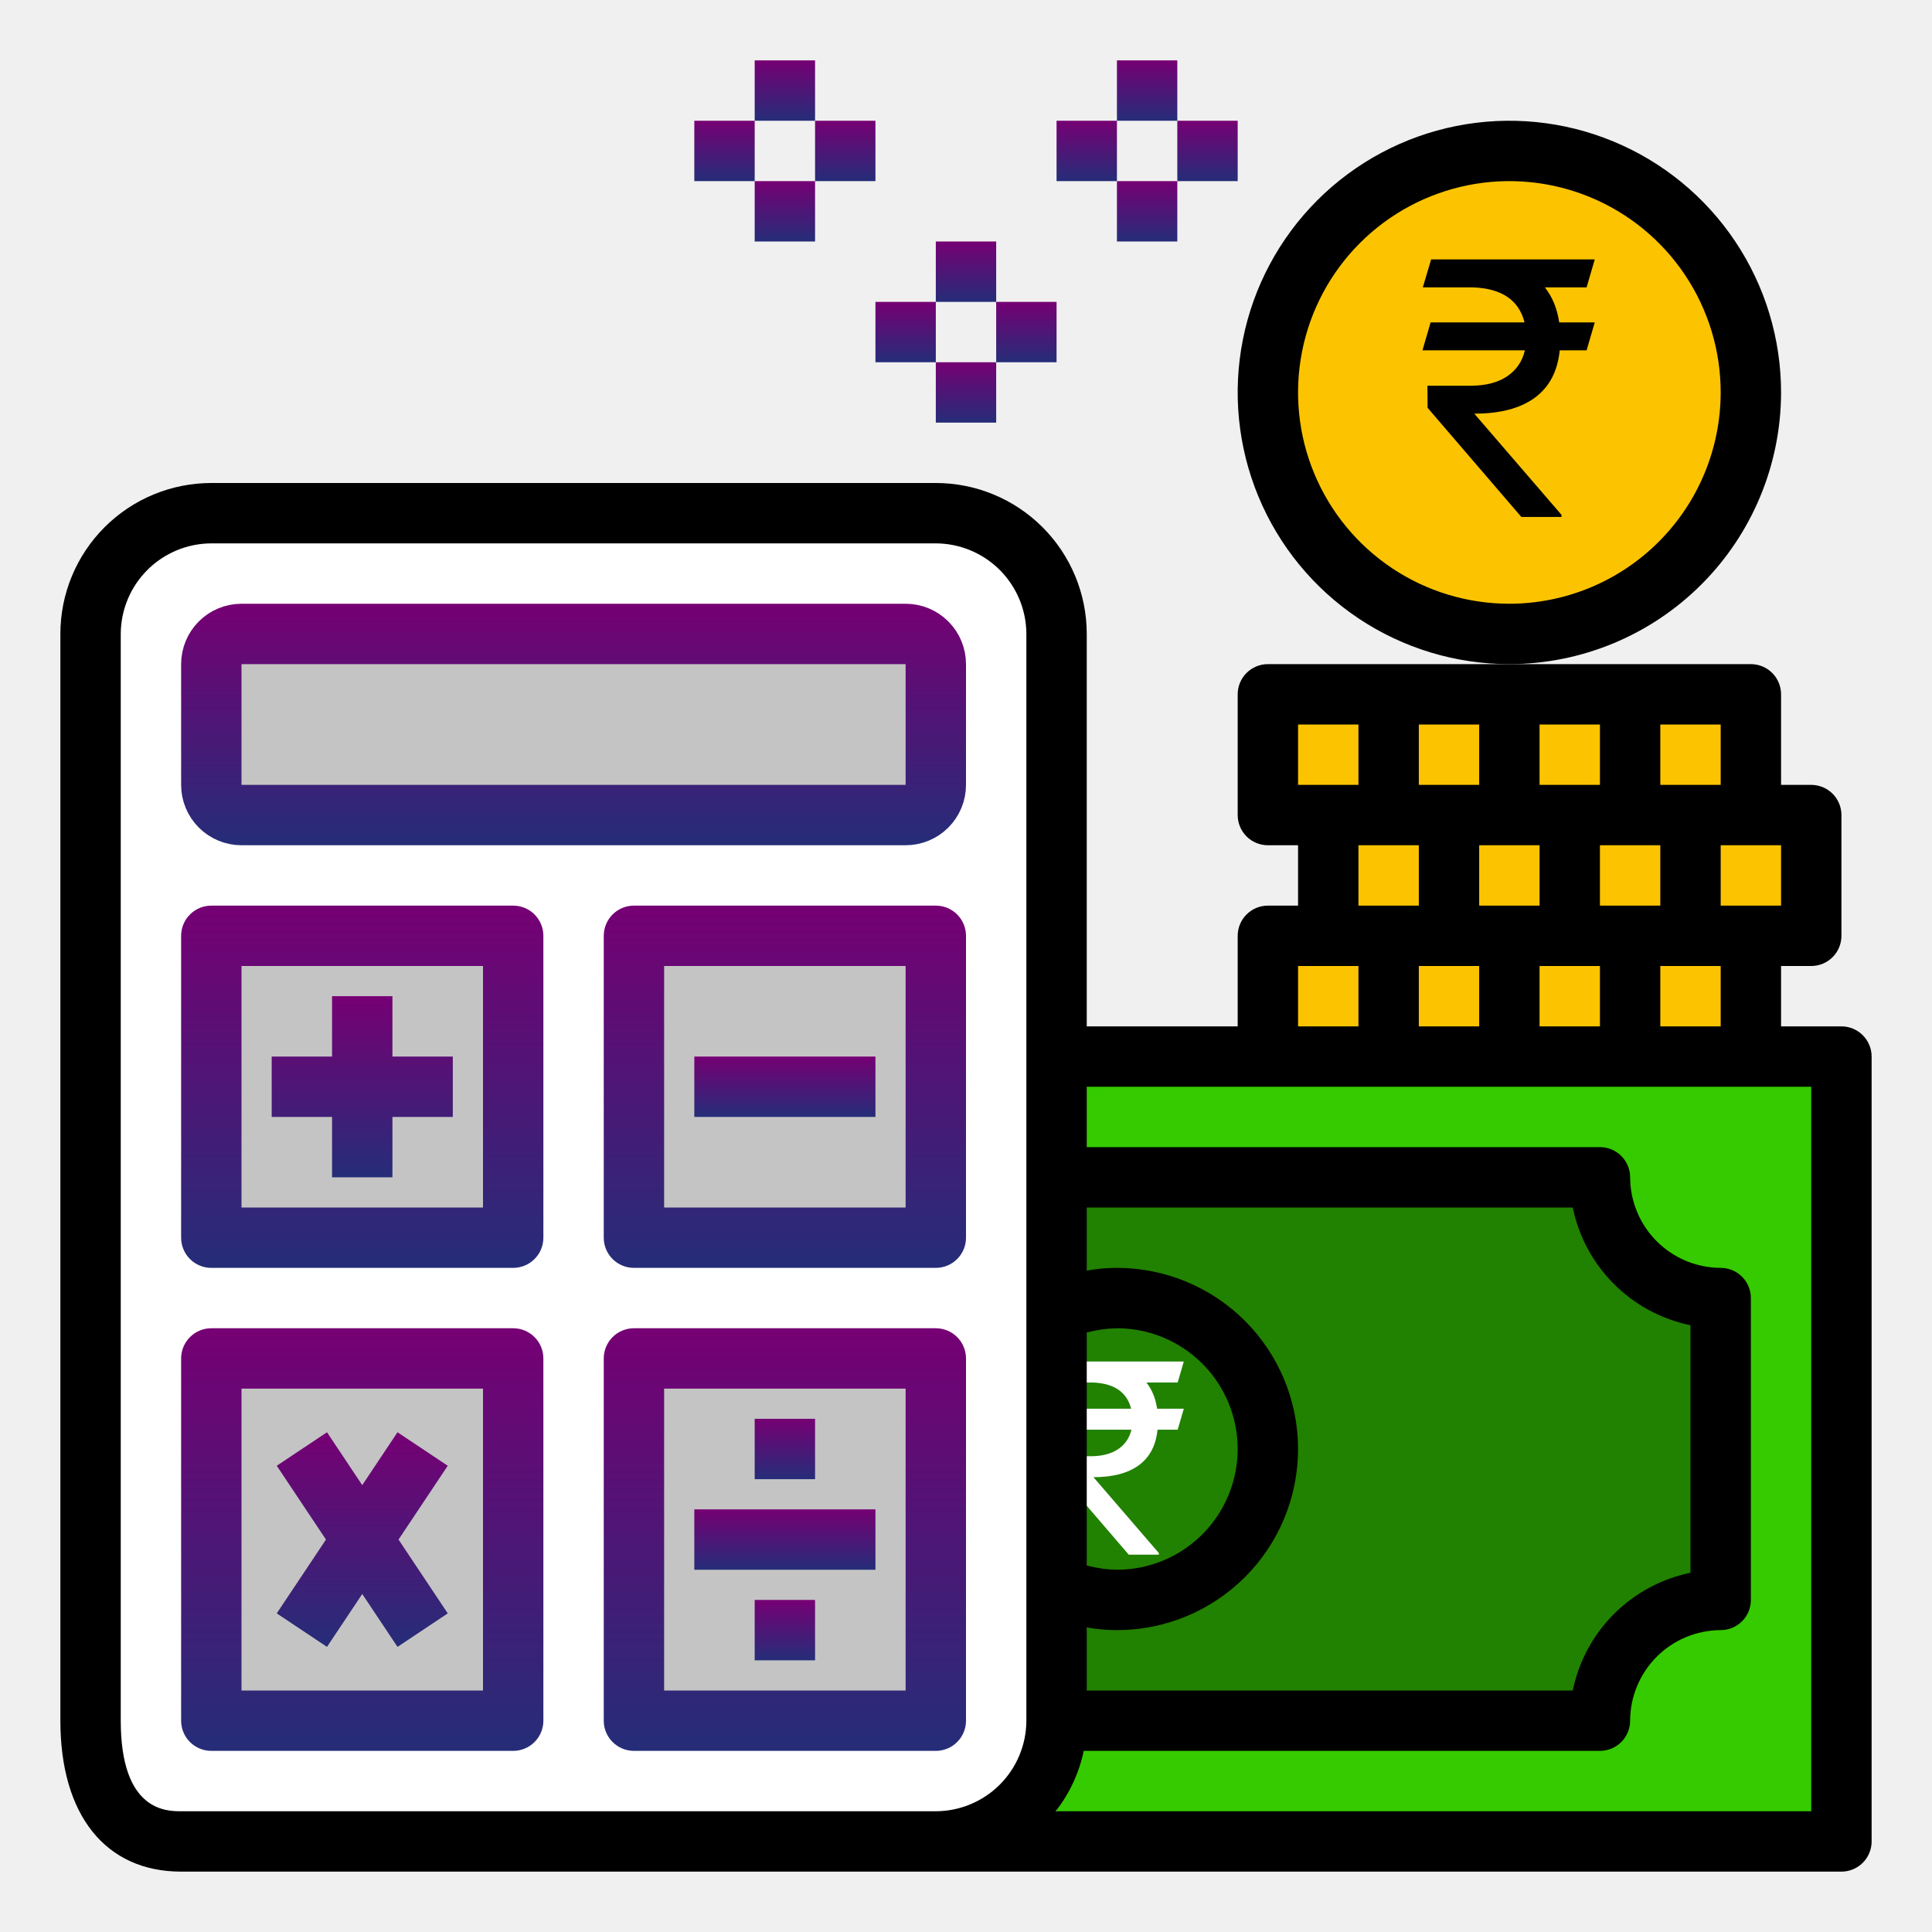
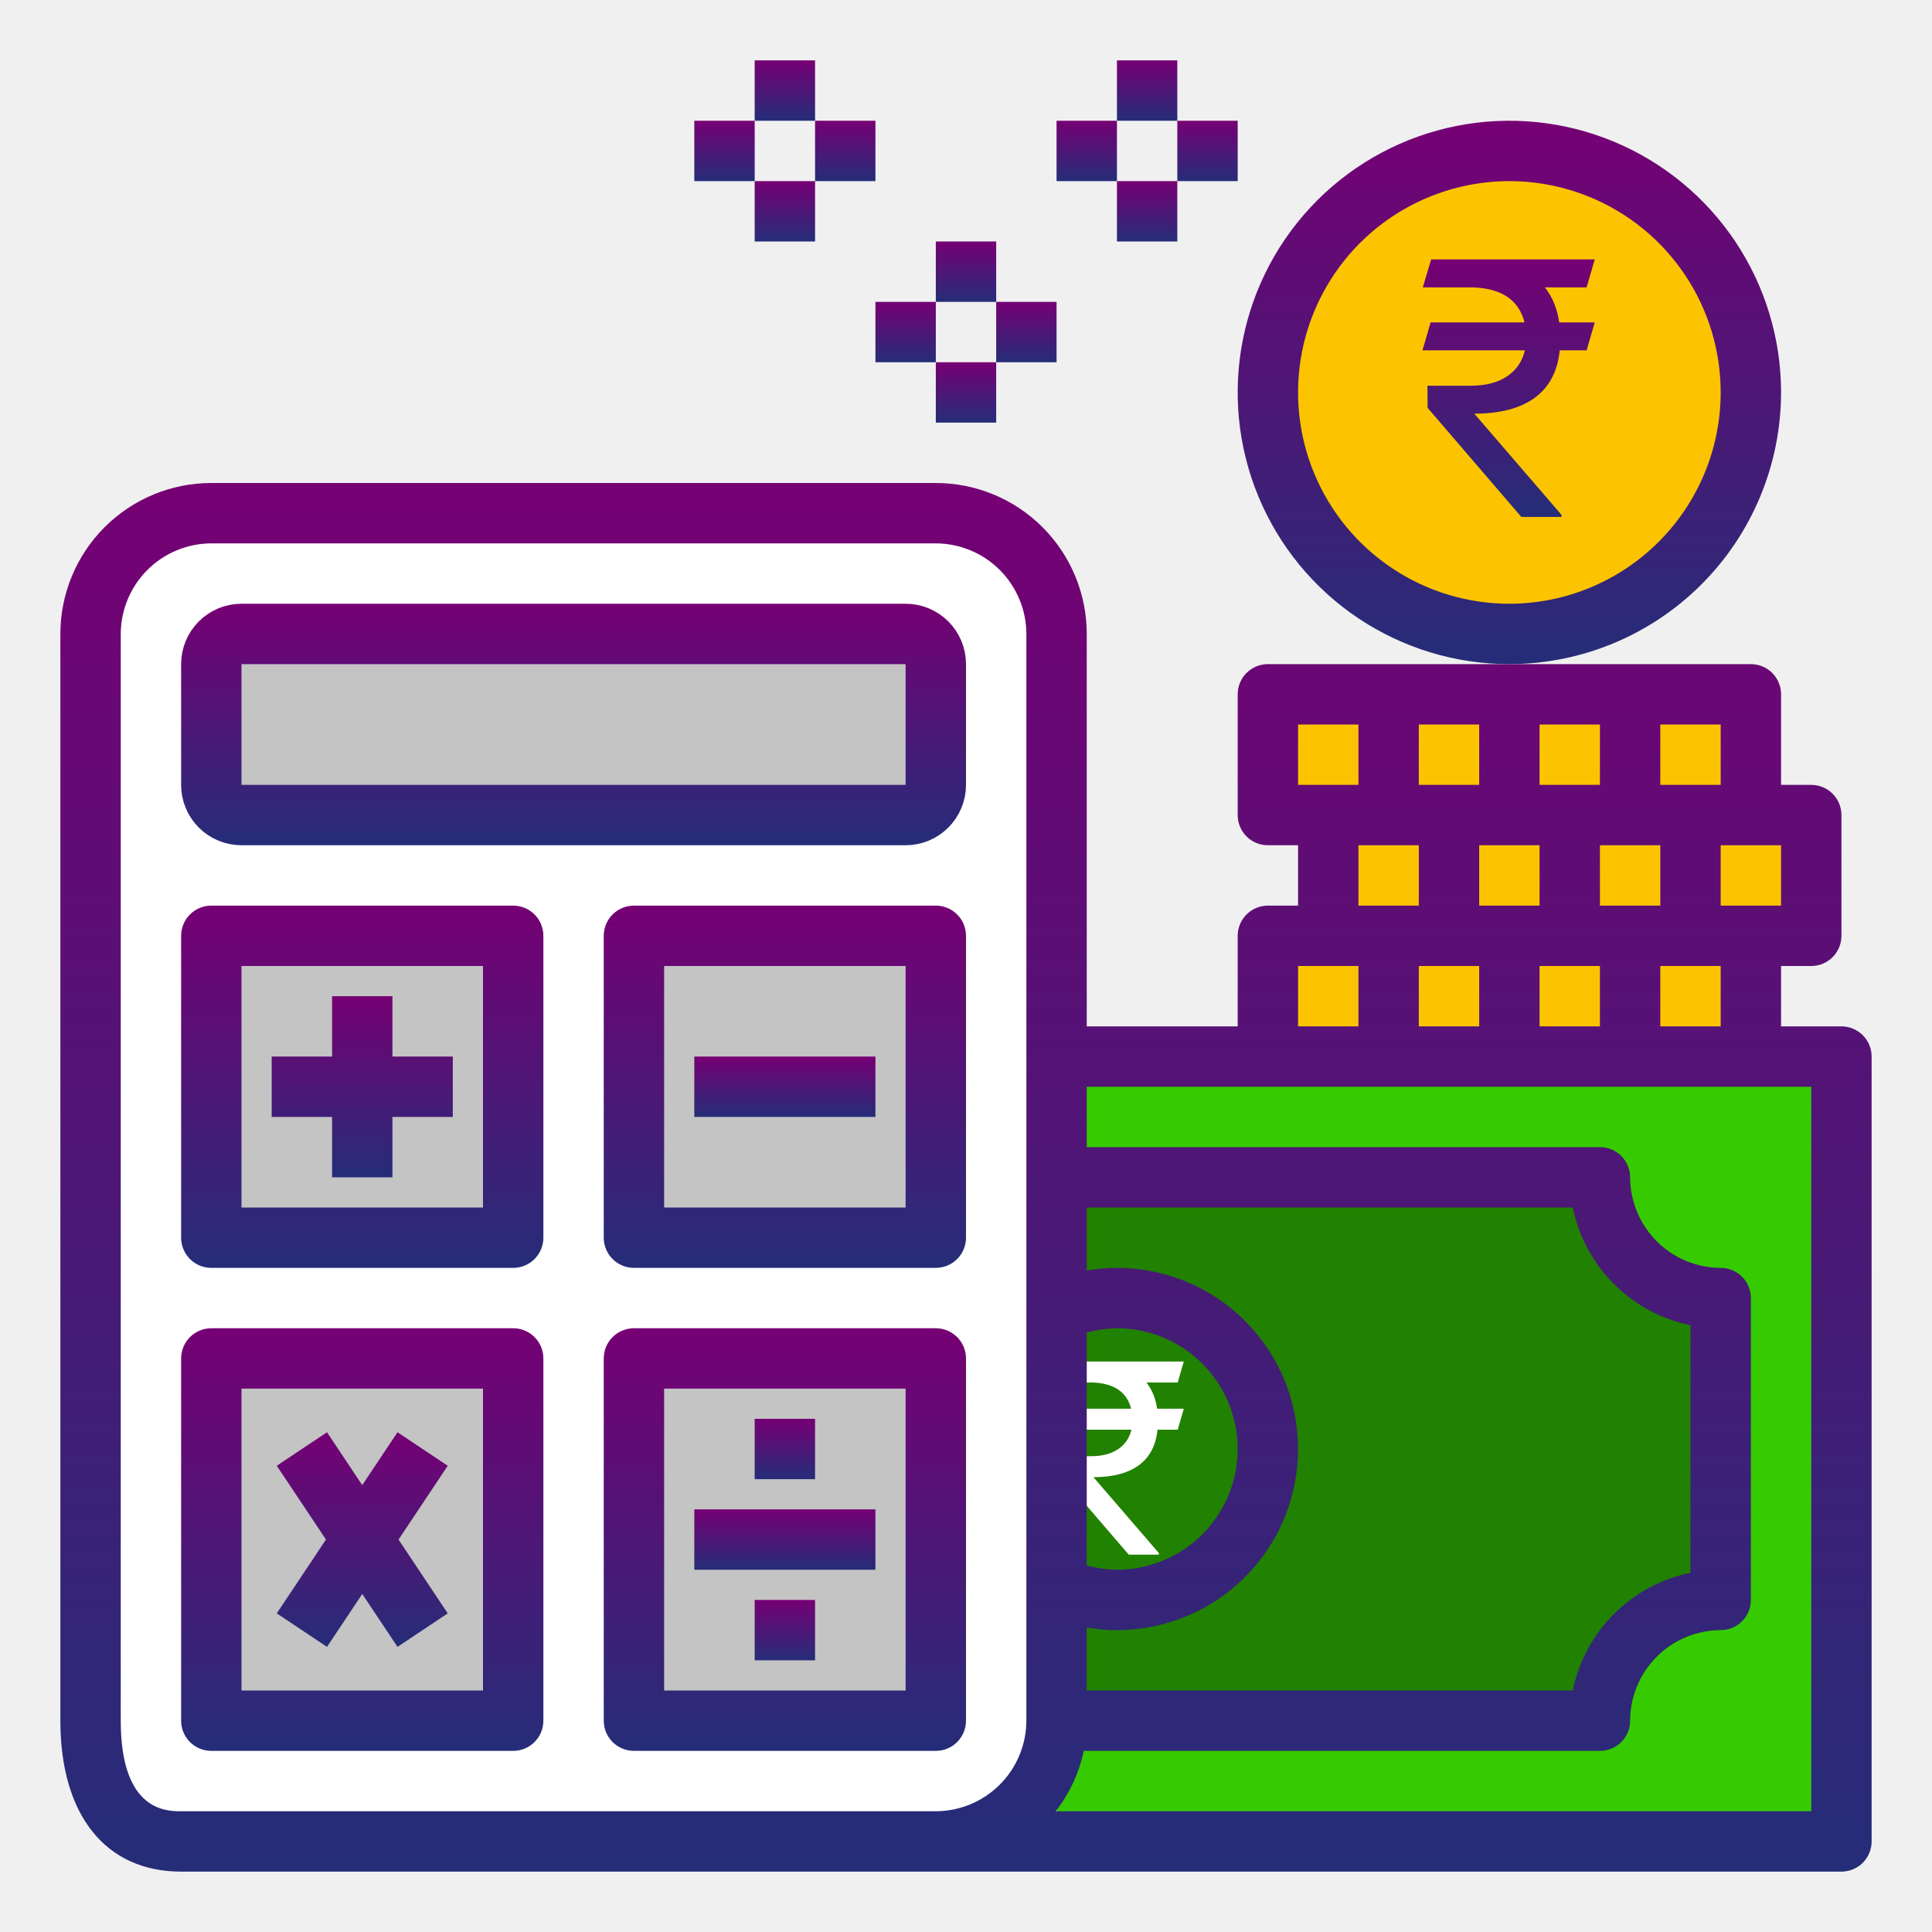
<svg xmlns="http://www.w3.org/2000/svg" width="512" height="512" viewBox="0 0 512 512" fill="none">
-   <g id="calculator_2 1">
-     <g id="Calculator">
-       <rect id="Rectangle 4" x="24.5" y="137.5" width="255" height="352" rx="38.5" fill="white" stroke="url(#paint0_linear)" />
-       <rect id="Rectangle 5" x="57.5" y="166.5" width="190" height="51" fill="#C4C4C4" stroke="url(#paint1_linear)" />
-       <rect id="Rectangle 9" x="57" y="365" width="78" height="85" fill="#C4C4C4" />
-       <rect id="Rectangle 8" x="170" y="365" width="78" height="85" fill="#C4C4C4" />
-       <rect id="Rectangle 7" x="170" y="255" width="78" height="67" fill="#C4C4C4" />
-       <rect id="Rectangle 6" x="56" y="256" width="78" height="67" fill="#C4C4C4" />
-       <rect id="Rectangle 10" x="280" y="284" width="206" height="201" fill="#35CB00" />
-       <rect id="Rectangle 11" x="284" y="311" width="143" height="144" fill="#218100" />
-       <rect id="Rectangle 12" x="411" y="333" width="45" height="102" rx="22.5" fill="#218100" />
-       <path id="â¹" d="M312.102 366.367H303.805C305.305 368.266 306.254 370.586 306.652 373.328H313.719L312.102 378.883H306.758C306.336 383.055 304.684 386.195 301.801 388.305C298.918 390.414 294.91 391.469 289.777 391.469L307.109 411.578V412H299.129L280.496 390.309L280.461 385.914H289.215C292.145 385.891 294.523 385.258 296.352 384.016C298.18 382.75 299.34 381.039 299.832 378.883H279.477L281.094 373.328H299.762C298.637 368.875 295.191 366.555 289.426 366.367H279.547L281.199 360.812H313.719L312.102 366.367Z" fill="white" />
-       <path id="Vector" d="M60 208V212H64H240H244V208V176V172H240H64H60V176V208ZM64 164H240C243.183 164 246.235 165.264 248.485 167.515C250.736 169.765 252 172.817 252 176V208C252 211.183 250.736 214.235 248.485 216.485C246.235 218.736 243.183 220 240 220H64C60.817 220 57.765 218.736 55.515 216.485C53.264 214.235 52 211.183 52 208V176C52 172.817 53.264 169.765 55.515 167.515C57.765 165.264 60.817 164 64 164Z" fill="url(#paint2_linear)" stroke="url(#paint3_linear)" stroke-width="8" />
-       <path id="Vector_2" d="M104 292H100V296V308H92V296V292H88H76V284H88H92V280V268H100V280V284H104H116V292H104Z" fill="url(#paint4_linear)" stroke="url(#paint5_linear)" stroke-width="8" />
-       <path id="Vector_3" d="M188 284H228V292H188V284Z" fill="url(#paint6_linear)" stroke="url(#paint7_linear)" stroke-width="8" />
-       <path id="Vector_4" d="M85.547 385.108L92.672 395.795L96 400.787L99.328 395.795L106.453 385.108L113.11 389.548L102.288 405.781L100.809 408L102.288 410.219L113.11 426.452L106.453 430.892L99.328 420.205L96 415.213L92.672 420.205L85.547 430.892L78.89 426.452L89.712 410.219L91.191 408L89.712 405.781L78.89 389.548L85.547 385.108Z" fill="url(#paint8_linear)" stroke="url(#paint9_linear)" stroke-width="8" />
-       <path id="Vector_5" d="M188 404H228V412H188V404Z" fill="url(#paint10_linear)" stroke="url(#paint11_linear)" stroke-width="8" />
-       <path id="Vector_6" d="M204 380H212V388H204V380Z" fill="url(#paint12_linear)" stroke="url(#paint13_linear)" stroke-width="8" />
-       <path id="Vector_7" d="M204 428H212V436H204V428Z" fill="url(#paint14_linear)" stroke="url(#paint15_linear)" stroke-width="8" />
-       <circle id="Ellipse 1" cx="400.5" cy="104.5" r="68.5" fill="#FCC400" />
-       <path id="Vector_8" d="M472 104C472 89.76 467.777 75.839 459.866 63.999C451.954 52.159 440.71 42.93 427.553 37.481C414.397 32.031 399.92 30.605 385.954 33.383C371.987 36.162 359.158 43.019 349.088 53.088C339.019 63.158 332.162 75.987 329.383 89.954C326.605 103.92 328.031 118.397 333.481 131.553C338.93 144.71 348.159 155.954 359.999 163.866C371.839 171.777 385.76 176 400 176C419.089 175.979 437.39 168.386 450.888 154.888C464.386 141.39 471.979 123.089 472 104ZM400 160C388.924 160 378.097 156.716 368.888 150.562C359.679 144.409 352.501 135.663 348.263 125.43C344.024 115.198 342.915 103.938 345.076 93.075C347.237 82.212 352.57 72.234 360.402 64.402C368.234 56.57 378.212 51.237 389.075 49.076C399.938 46.915 411.198 48.024 421.43 52.263C431.663 56.501 440.409 63.679 446.562 72.888C452.716 82.097 456 92.924 456 104C455.983 118.847 450.078 133.081 439.579 143.579C429.081 154.078 414.847 159.983 400 160Z" fill="black" />
-       <path id="â¹_2" d="M420.469 76.156H409.406C411.406 78.688 412.672 81.781 413.203 85.438H422.625L420.469 92.844H413.344C412.781 98.406 410.578 102.594 406.734 105.406C402.891 108.219 397.547 109.625 390.703 109.625L413.812 136.438V137H403.172L378.328 108.078L378.281 102.219H389.953C393.859 102.188 397.031 101.344 399.469 99.688C401.906 98 403.453 95.719 404.109 92.844H376.969L379.125 85.438H404.016C402.516 79.5 397.922 76.406 390.234 76.156H377.062L379.266 68.75H422.625L420.469 76.156Z" fill="black" />
-       <rect id="Rectangle 3" x="338" y="252" width="125" height="24" fill="#FCC400" />
-       <rect id="Rectangle 2" x="354" y="220" width="125" height="24" fill="#FCC400" />
-       <rect id="Rectangle 1" x="338" y="185" width="125" height="24" fill="#FCC400" />
-       <path id="Vector_9" d="M488 272H472V256H480C482.122 256 484.157 255.157 485.657 253.657C487.157 252.157 488 250.122 488 248V216C488 213.878 487.157 211.843 485.657 210.343C484.157 208.843 482.122 208 480 208H472V184C472 181.878 471.157 179.843 469.657 178.343C468.157 176.843 466.122 176 464 176H336C333.878 176 331.843 176.843 330.343 178.343C328.843 179.843 328 181.878 328 184V216C328 218.122 328.843 220.157 330.343 221.657C331.843 223.157 333.878 224 336 224H344V240H336C333.878 240 331.843 240.843 330.343 242.343C328.843 243.843 328 245.878 328 248V272H288V168C288 157.391 283.786 147.217 276.284 139.716C268.783 132.214 258.609 128 248 128H56C45.391 128 35.217 132.214 27.716 139.716C20.214 147.217 16 157.391 16 168V456C16 481.04 28 496 48 496H488C490.122 496 492.157 495.157 493.657 493.657C495.157 492.157 496 490.122 496 488V280C496 277.878 495.157 275.843 493.657 274.343C492.157 272.843 490.122 272 488 272ZM272 456C271.981 462.359 269.446 468.453 264.95 472.95C260.453 477.446 254.359 479.981 248 480H48C44.08 480 32 480 32 456V168C32.019 161.641 34.554 155.547 39.05 151.05C43.547 146.554 49.641 144.019 56 144H248C254.359 144.019 260.453 146.554 264.95 151.05C269.446 155.547 271.981 161.641 272 168V456ZM472 224V240H456V224H472ZM440 192H456V208H440V192ZM456 256V272H440V256H456ZM440 240H424V224H440V240ZM408 192H424V208H408V192ZM424 256V272H408V256H424ZM408 224V240H392V224H408ZM376 192H392V208H376V192ZM392 256V272H376V256H392ZM376 240H360V224H376V240ZM344 192H360V208H344V192ZM344 256H360V272H344V256ZM288 353.12C290.612 352.429 293.298 352.053 296 352C304.487 352 312.626 355.371 318.627 361.373C324.629 367.374 328 375.513 328 384C328 392.487 324.629 400.626 318.627 406.627C312.626 412.629 304.487 416 296 416C293.298 415.947 290.612 415.571 288 414.88V353.12ZM288 431.28C290.639 431.761 293.317 432.002 296 432C308.73 432 320.939 426.943 329.941 417.941C338.943 408.939 344 396.73 344 384C344 371.27 338.943 359.061 329.941 350.059C320.939 341.057 308.73 336 296 336C293.317 335.998 290.639 336.239 288 336.72V320H416.8C418.377 327.683 422.174 334.734 427.72 340.28C433.266 345.826 440.317 349.623 448 351.2V416.8C440.317 418.377 433.266 422.174 427.72 427.72C422.174 433.266 418.377 440.317 416.8 448H288V431.28ZM480 480H279.76C283.438 475.31 285.984 469.835 287.2 464H424C426.122 464 428.157 463.157 429.657 461.657C431.157 460.157 432 458.122 432 456C432.019 449.641 434.554 443.547 439.05 439.05C443.547 434.554 449.641 432.019 456 432C458.122 432 460.157 431.157 461.657 429.657C463.157 428.157 464 426.122 464 424V344C464 341.878 463.157 339.843 461.657 338.343C460.157 336.843 458.122 336 456 336C449.641 335.981 443.547 333.446 439.05 328.95C434.554 324.453 432.019 318.359 432 312C432 309.878 431.157 307.843 429.657 306.343C428.157 304.843 426.122 304 424 304H288V288H480V480Z" fill="black" />
-       <path id="Vector_10" d="M128 452H132V448V368V364H128H64H60V368V448V452H64H128ZM56 356H136C137.061 356 138.078 356.421 138.828 357.172C139.579 357.922 140 358.939 140 360V456C140 457.061 139.579 458.078 138.828 458.828C138.078 459.579 137.061 460 136 460H56C54.939 460 53.922 459.579 53.172 458.828C52.421 458.078 52 457.061 52 456V360C52 358.939 52.421 357.922 53.172 357.172C53.922 356.421 54.939 356 56 356Z" fill="url(#paint16_linear)" stroke="url(#paint17_linear)" stroke-width="8" />
-       <path id="Vector_11" d="M128 324H132V320V256V252H128H64H60V256V320V324H64H128ZM56 244H136C137.061 244 138.078 244.421 138.828 245.172C139.579 245.922 140 246.939 140 248V328C140 329.061 139.579 330.078 138.828 330.828C138.078 331.579 137.061 332 136 332H56C54.939 332 53.922 331.579 53.172 330.828C52.421 330.078 52 329.061 52 328V248C52 246.939 52.421 245.922 53.172 245.172C53.922 244.421 54.939 244 56 244Z" fill="url(#paint18_linear)" stroke="url(#paint19_linear)" stroke-width="8" />
-       <path id="Vector_12" d="M240 324H244V320V256V252H240H176H172V256V320V324H176H240ZM168 244H248C249.061 244 250.078 244.421 250.828 245.172C251.579 245.922 252 246.939 252 248V328C252 329.061 251.579 330.078 250.828 330.828C250.078 331.579 249.061 332 248 332H168C166.939 332 165.922 331.579 165.172 330.828C164.421 330.078 164 329.061 164 328V248C164 246.939 164.421 245.922 165.172 245.172C165.922 244.421 166.939 244 168 244Z" fill="url(#paint20_linear)" stroke="url(#paint21_linear)" stroke-width="8" />
-       <path id="Vector_13" d="M240 452H244V448V368V364H240H176H172V368V448V452H176H240ZM168 356H248C249.061 356 250.078 356.421 250.828 357.172C251.579 357.922 252 358.939 252 360V456C252 457.061 251.579 458.078 250.828 458.828C250.078 459.579 249.061 460 248 460H168C166.939 460 165.922 459.579 165.172 458.828C164.421 458.078 164 457.061 164 456V360C164 358.939 164.421 357.922 165.172 357.172C165.922 356.421 166.939 356 168 356Z" fill="url(#paint22_linear)" stroke="url(#paint23_linear)" stroke-width="8" />
-       <path id="Vector_14" d="M312 32H328V48H312V32Z" fill="url(#paint24_linear)" />
-       <path id="Vector_15" d="M280 32H296V48H280V32Z" fill="url(#paint25_linear)" />
-       <path id="Vector_16" d="M296 16H312V32H296V16Z" fill="url(#paint26_linear)" />
-       <path id="Vector_17" d="M296 48H312V64H296V48Z" fill="url(#paint27_linear)" />
-       <path id="Vector_18" d="M264 80H280V96H264V80Z" fill="url(#paint28_linear)" />
-       <path id="Vector_19" d="M232 80H248V96H232V80Z" fill="url(#paint29_linear)" />
-       <path id="Vector_20" d="M248 64H264V80H248V64Z" fill="url(#paint30_linear)" />
-       <path id="Vector_21" d="M248 96H264V112H248V96Z" fill="url(#paint31_linear)" />
-       <path id="Vector_22" d="M216 32H232V48H216V32Z" fill="url(#paint32_linear)" />
-       <path id="Vector_23" d="M184 32H200V48H184V32Z" fill="url(#paint33_linear)" />
-       <path id="Vector_24" d="M200 16H216V32H200V16Z" fill="url(#paint34_linear)" />
-       <path id="Vector_25" d="M200 48H216V64H200V48Z" fill="url(#paint35_linear)" />
+   <g id="EMI Calculator 1">
+     <g id="calculator_2 1">
+       <g id="Calculator">
+         <path id="Rectangle 4" d="M241 137.5H63C41.737 137.5 24.5 154.737 24.5 176V451C24.5 472.263 41.737 489.5 63 489.5H241C262.263 489.5 279.5 472.263 279.5 451V176C279.5 154.737 262.263 137.5 241 137.5Z" fill="white" stroke="url(#paint0_linear_602_45)" />
+         <path id="Rectangle 5" d="M247.5 166.5H57.5V217.5H247.5V166.5Z" fill="#C4C4C4" stroke="url(#paint1_linear_602_45)" />
+         <path id="Rectangle 9" d="M135 365H57V450H135V365Z" fill="#C4C4C4" />
+         <path id="Rectangle 8" d="M248 365H170V450H248V365Z" fill="#C4C4C4" />
+         <path id="Rectangle 7" d="M248 255H170V322H248V255Z" fill="#C4C4C4" />
+         <path id="Rectangle 6" d="M134 256H56V323H134V256Z" fill="#C4C4C4" />
+         <path id="Rectangle 10" d="M486 284H280V485H486V284Z" fill="#35CB00" />
+         <path id="Rectangle 11" d="M427 311H284V455H427V311Z" fill="#218100" />
+         <path id="Rectangle 12" d="M456 355.5C456 343.074 445.926 333 433.5 333C421.074 333 411 343.074 411 355.5V412.5C411 424.926 421.074 435 433.5 435C445.926 435 456 424.926 456 412.5V355.5Z" fill="#218100" />
+         <path id="Ã¢ÂÂ¹" d="M312.102 366.367H303.805C305.305 368.266 306.254 370.586 306.652 373.328H313.719L312.102 378.883H306.758C306.336 383.055 304.684 386.195 301.801 388.305C298.918 390.414 294.91 391.469 289.777 391.469L307.109 411.578V412H299.129L280.496 390.309L280.461 385.914H289.215C292.145 385.891 294.523 385.258 296.352 384.016C298.18 382.75 299.34 381.039 299.832 378.883H279.477L281.094 373.328H299.762C298.637 368.875 295.191 366.555 289.426 366.367H279.547L281.199 360.812H313.719L312.102 366.367Z" fill="white" />
+         <path id="Vector" d="M60 208V212H64H240H244V208V176V172H240H64H60V176V208ZM64 164H240C243.183 164 246.235 165.264 248.485 167.515C250.736 169.765 252 172.817 252 176V208C252 211.183 250.736 214.235 248.485 216.485C246.235 218.736 243.183 220 240 220H64C60.817 220 57.765 218.736 55.515 216.485C53.264 214.235 52 211.183 52 208V176C52 172.817 53.264 169.765 55.515 167.515C57.765 165.264 60.817 164 64 164Z" fill="url(#paint2_linear_602_45)" stroke="url(#paint3_linear_602_45)" stroke-width="8" />
+         <path id="Vector_2" d="M104 292H100V296V308H92V296V292H88H76V284H88H92V280V268H100V280V284H104H116V292H104Z" fill="url(#paint4_linear_602_45)" stroke="url(#paint5_linear_602_45)" stroke-width="8" />
+         <path id="Vector_3" d="M188 284H228V292H188V284Z" fill="url(#paint6_linear_602_45)" stroke="url(#paint7_linear_602_45)" stroke-width="8" />
+         <path id="Vector_4" d="M85.547 385.108L92.672 395.795L96 400.787L99.328 395.795L106.453 385.108L113.11 389.548L102.288 405.781L100.809 408L102.288 410.219L113.11 426.452L106.453 430.892L99.328 420.205L96 415.213L92.672 420.205L85.547 430.892L78.891 426.452L89.712 410.219L91.192 408L89.712 405.781L78.891 389.548L85.547 385.108Z" fill="url(#paint8_linear_602_45)" stroke="url(#paint9_linear_602_45)" stroke-width="8" />
+         <path id="Vector_5" d="M188 404H228V412H188V404Z" fill="url(#paint10_linear_602_45)" stroke="url(#paint11_linear_602_45)" stroke-width="8" />
+         <path id="Vector_6" d="M204 380H212V388H204V380Z" fill="url(#paint12_linear_602_45)" stroke="url(#paint13_linear_602_45)" stroke-width="8" />
+         <path id="Vector_7" d="M204 428H212V436H204V428Z" fill="url(#paint14_linear_602_45)" stroke="url(#paint15_linear_602_45)" stroke-width="8" />
+         <path id="Ellipse 1" d="M400.5 173C438.332 173 469 142.332 469 104.5C469 66.668 438.332 36 400.5 36C362.668 36 332 66.668 332 104.5C332 142.332 362.668 173 400.5 173Z" fill="#FCC400" />
+         <path id="Vector_8" d="M472 104C472 89.76 467.777 75.839 459.866 63.999C451.954 52.159 440.71 42.93 427.553 37.481C414.397 32.031 399.92 30.605 385.954 33.383C371.987 36.162 359.158 43.019 349.088 53.088C339.019 63.158 332.162 75.987 329.383 89.954C326.605 103.92 328.031 118.397 333.481 131.553C338.93 144.71 348.159 155.954 359.999 163.866C371.839 171.777 385.76 176 400 176C419.089 175.979 437.39 168.386 450.888 154.888C464.386 141.39 471.979 123.089 472 104ZM400 160C388.924 160 378.097 156.716 368.888 150.562C359.679 144.409 352.501 135.663 348.263 125.43C344.024 115.198 342.915 103.938 345.076 93.075C347.237 82.212 352.57 72.234 360.402 64.402C368.234 56.57 378.212 51.237 389.075 49.076C399.938 46.915 411.198 48.024 421.43 52.263C431.663 56.501 440.409 63.679 446.562 72.888C452.716 82.097 456 92.924 456 104C455.983 118.847 450.078 133.081 439.579 143.579C429.081 154.078 414.847 159.983 400 160Z" fill="url(#paint16_linear_602_45)" />
+         <path id="Ã¢ÂÂ¹_2" d="M420.469 76.156H409.406C411.406 78.688 412.672 81.781 413.203 85.438H422.625L420.469 92.844H413.344C412.781 98.406 410.578 102.594 406.734 105.406C402.891 108.219 397.547 109.625 390.703 109.625L413.812 136.438V137H403.172L378.328 108.078L378.281 102.219H389.953C393.859 102.188 397.031 101.344 399.469 99.688C401.906 98 403.453 95.719 404.109 92.844H376.969L379.125 85.438H404.016C402.516 79.5 397.922 76.406 390.234 76.156H377.062L379.266 68.75H422.625L420.469 76.156Z" fill="url(#paint17_linear_602_45)" />
+         <path id="Rectangle 3" d="M463 252H338V276H463V252Z" fill="#FCC400" />
+         <path id="Rectangle 2" d="M479 220H354V244H479V220Z" fill="#FCC400" />
+         <path id="Rectangle 1" d="M463 185H338V209H463V185Z" fill="#FCC400" />
+         <path id="Vector_9" d="M488 272H472V256H480C482.122 256 484.157 255.157 485.657 253.657C487.157 252.157 488 250.122 488 248V216C488 213.878 487.157 211.843 485.657 210.343C484.157 208.843 482.122 208 480 208H472V184C472 181.878 471.157 179.843 469.657 178.343C468.157 176.843 466.122 176 464 176H336C333.878 176 331.843 176.843 330.343 178.343C328.843 179.843 328 181.878 328 184V216C328 218.122 328.843 220.157 330.343 221.657C331.843 223.157 333.878 224 336 224H344V240H336C333.878 240 331.843 240.843 330.343 242.343C328.843 243.843 328 245.878 328 248V272H288V168C288 157.391 283.786 147.217 276.284 139.716C268.783 132.214 258.609 128 248 128H56C45.391 128 35.217 132.214 27.716 139.716C20.214 147.217 16 157.391 16 168V456C16 481.04 28 496 48 496H488C490.122 496 492.157 495.157 493.657 493.657C495.157 492.157 496 490.122 496 488V280C496 277.878 495.157 275.843 493.657 274.343C492.157 272.843 490.122 272 488 272ZM272 456C271.981 462.359 269.446 468.453 264.95 472.95C260.453 477.446 254.359 479.981 248 480H48C44.08 480 32 480 32 456V168C32.019 161.641 34.554 155.547 39.05 151.05C43.547 146.554 49.641 144.019 56 144H248C254.359 144.019 260.453 146.554 264.95 151.05C269.446 155.547 271.981 161.641 272 168V456ZM472 224V240H456V224H472ZM440 192H456V208H440V192ZM456 256V272H440V256H456ZM440 240H424V224H440V240ZM408 192H424V208H408V192ZM424 256V272H408V256H424ZM408 224V240H392V224H408ZM376 192H392V208H376V192ZM392 256V272H376V256H392ZM376 240H360V224H376V240ZM344 192H360V208H344V192ZM344 256H360V272H344V256ZM288 353.12C290.612 352.429 293.298 352.053 296 352C304.487 352 312.626 355.371 318.627 361.373C324.629 367.374 328 375.513 328 384C328 392.487 324.629 400.626 318.627 406.627C312.626 412.629 304.487 416 296 416C293.298 415.947 290.612 415.571 288 414.88V353.12ZM288 431.28C290.639 431.761 293.317 432.002 296 432C308.73 432 320.939 426.943 329.941 417.941C338.943 408.939 344 396.73 344 384C344 371.27 338.943 359.061 329.941 350.059C320.939 341.057 308.73 336 296 336C293.317 335.998 290.639 336.239 288 336.72V320H416.8C418.377 327.683 422.174 334.734 427.72 340.28C433.266 345.826 440.317 349.623 448 351.2V416.8C440.317 418.377 433.266 422.174 427.72 427.72C422.174 433.266 418.377 440.317 416.8 448H288V431.28ZM480 480H279.76C283.438 475.31 285.984 469.835 287.2 464H424C426.122 464 428.157 463.157 429.657 461.657C431.157 460.157 432 458.122 432 456C432.019 449.641 434.554 443.547 439.05 439.05C443.547 434.554 449.641 432.019 456 432C458.122 432 460.157 431.157 461.657 429.657C463.157 428.157 464 426.122 464 424V344C464 341.878 463.157 339.843 461.657 338.343C460.157 336.843 458.122 336 456 336C449.641 335.981 443.547 333.446 439.05 328.95C434.554 324.453 432.019 318.359 432 312C432 309.878 431.157 307.843 429.657 306.343C428.157 304.843 426.122 304 424 304H288V288H480V480Z" fill="url(#paint18_linear_602_45)" />
+         <path id="Vector_10" d="M128 452H132V448V368V364H128H64H60V368V448V452H64H128ZM56 356H136C137.061 356 138.078 356.421 138.828 357.172C139.579 357.922 140 358.939 140 360V456C140 457.061 139.579 458.078 138.828 458.828C138.078 459.579 137.061 460 136 460H56C54.939 460 53.922 459.579 53.172 458.828C52.421 458.078 52 457.061 52 456V360C52 358.939 52.421 357.922 53.172 357.172C53.922 356.421 54.939 356 56 356Z" fill="url(#paint19_linear_602_45)" stroke="url(#paint20_linear_602_45)" stroke-width="8" />
+         <path id="Vector_11" d="M128 324H132V320V256V252H128H64H60V256V320V324H64H128ZM56 244H136C137.061 244 138.078 244.421 138.828 245.172C139.579 245.922 140 246.939 140 248V328C140 329.061 139.579 330.078 138.828 330.828C138.078 331.579 137.061 332 136 332H56C54.939 332 53.922 331.579 53.172 330.828C52.421 330.078 52 329.061 52 328V248C52 246.939 52.421 245.922 53.172 245.172C53.922 244.421 54.939 244 56 244Z" fill="url(#paint21_linear_602_45)" stroke="url(#paint22_linear_602_45)" stroke-width="8" />
+         <path id="Vector_12" d="M240 324H244V320V256V252H240H176H172V256V320V324H176H240ZM168 244H248C249.061 244 250.078 244.421 250.828 245.172C251.579 245.922 252 246.939 252 248V328C252 329.061 251.579 330.078 250.828 330.828C250.078 331.579 249.061 332 248 332H168C166.939 332 165.922 331.579 165.172 330.828C164.421 330.078 164 329.061 164 328V248C164 246.939 164.421 245.922 165.172 245.172C165.922 244.421 166.939 244 168 244Z" fill="url(#paint23_linear_602_45)" stroke="url(#paint24_linear_602_45)" stroke-width="8" />
+         <path id="Vector_13" d="M240 452H244V448V368V364H240H176H172V368V448V452H176H240ZM168 356H248C249.061 356 250.078 356.421 250.828 357.172C251.579 357.922 252 358.939 252 360V456C252 457.061 251.579 458.078 250.828 458.828C250.078 459.579 249.061 460 248 460H168C166.939 460 165.922 459.579 165.172 458.828C164.421 458.078 164 457.061 164 456V360C164 358.939 164.421 357.922 165.172 357.172C165.922 356.421 166.939 356 168 356Z" fill="url(#paint25_linear_602_45)" stroke="url(#paint26_linear_602_45)" stroke-width="8" />
+         <path id="Vector_14" d="M312 32H328V48H312V32Z" fill="url(#paint27_linear_602_45)" />
+         <path id="Vector_15" d="M280 32H296V48H280V32Z" fill="url(#paint28_linear_602_45)" />
+         <path id="Vector_16" d="M296 16H312V32H296V16Z" fill="url(#paint29_linear_602_45)" />
+         <path id="Vector_17" d="M296 48H312V64H296V48Z" fill="url(#paint30_linear_602_45)" />
+         <path id="Vector_18" d="M264 80H280V96H264V80Z" fill="url(#paint31_linear_602_45)" />
+         <path id="Vector_19" d="M232 80H248V96H232V80Z" fill="url(#paint32_linear_602_45)" />
+         <path id="Vector_20" d="M248 64H264V80H248V64Z" fill="url(#paint33_linear_602_45)" />
+         <path id="Vector_21" d="M248 96H264V112H248V96Z" fill="url(#paint34_linear_602_45)" />
+         <path id="Vector_22" d="M216 32H232V48H216V32Z" fill="url(#paint35_linear_602_45)" />
+         <path id="Vector_23" d="M184 32H200V48H184V32Z" fill="url(#paint36_linear_602_45)" />
+         <path id="Vector_24" d="M200 16H216V32H200V16Z" fill="url(#paint37_linear_602_45)" />
+         <path id="Vector_25" d="M200 48H216V64H200V48Z" fill="url(#paint38_linear_602_45)" />
+       </g>
    </g>
  </g>
  <defs>
-     <linearGradient id="paint0_linear" x1="152" y1="137" x2="152" y2="490" gradientUnits="userSpaceOnUse">
-       <stop stop-color="#760074" />
-       <stop offset="1" stop-color="#252D78" />
-     </linearGradient>
-     <linearGradient id="paint1_linear" x1="152.5" y1="166" x2="152.5" y2="218" gradientUnits="userSpaceOnUse">
-       <stop stop-color="#760074" />
-       <stop offset="1" stop-color="#252D78" />
-     </linearGradient>
-     <linearGradient id="paint2_linear" x1="152" y1="160" x2="152" y2="224" gradientUnits="userSpaceOnUse">
-       <stop stop-color="#760074" />
-       <stop offset="1" stop-color="#252D78" />
-     </linearGradient>
-     <linearGradient id="paint3_linear" x1="152" y1="160" x2="152" y2="224" gradientUnits="userSpaceOnUse">
-       <stop stop-color="#760074" />
-       <stop offset="1" stop-color="#252D78" />
-     </linearGradient>
-     <linearGradient id="paint4_linear" x1="96" y1="264" x2="96" y2="312" gradientUnits="userSpaceOnUse">
-       <stop stop-color="#760074" />
-       <stop offset="1" stop-color="#252D78" />
-     </linearGradient>
-     <linearGradient id="paint5_linear" x1="96" y1="264" x2="96" y2="312" gradientUnits="userSpaceOnUse">
-       <stop stop-color="#760074" />
-       <stop offset="1" stop-color="#252D78" />
-     </linearGradient>
-     <linearGradient id="paint6_linear" x1="208" y1="280" x2="208" y2="296" gradientUnits="userSpaceOnUse">
-       <stop stop-color="#760074" />
-       <stop offset="1" stop-color="#252D78" />
-     </linearGradient>
-     <linearGradient id="paint7_linear" x1="208" y1="280" x2="208" y2="296" gradientUnits="userSpaceOnUse">
-       <stop stop-color="#760074" />
-       <stop offset="1" stop-color="#252D78" />
-     </linearGradient>
-     <linearGradient id="paint8_linear" x1="96" y1="379.56" x2="96" y2="436.44" gradientUnits="userSpaceOnUse">
-       <stop stop-color="#760074" />
-       <stop offset="1" stop-color="#252D78" />
-     </linearGradient>
-     <linearGradient id="paint9_linear" x1="96" y1="379.56" x2="96" y2="436.44" gradientUnits="userSpaceOnUse">
-       <stop stop-color="#760074" />
-       <stop offset="1" stop-color="#252D78" />
-     </linearGradient>
-     <linearGradient id="paint10_linear" x1="208" y1="400" x2="208" y2="416" gradientUnits="userSpaceOnUse">
-       <stop stop-color="#760074" />
-       <stop offset="1" stop-color="#252D78" />
-     </linearGradient>
-     <linearGradient id="paint11_linear" x1="208" y1="400" x2="208" y2="416" gradientUnits="userSpaceOnUse">
-       <stop stop-color="#760074" />
-       <stop offset="1" stop-color="#252D78" />
-     </linearGradient>
-     <linearGradient id="paint12_linear" x1="208" y1="376" x2="208" y2="392" gradientUnits="userSpaceOnUse">
-       <stop stop-color="#760074" />
-       <stop offset="1" stop-color="#252D78" />
-     </linearGradient>
-     <linearGradient id="paint13_linear" x1="208" y1="376" x2="208" y2="392" gradientUnits="userSpaceOnUse">
-       <stop stop-color="#760074" />
-       <stop offset="1" stop-color="#252D78" />
-     </linearGradient>
-     <linearGradient id="paint14_linear" x1="208" y1="424" x2="208" y2="440" gradientUnits="userSpaceOnUse">
-       <stop stop-color="#760074" />
-       <stop offset="1" stop-color="#252D78" />
-     </linearGradient>
-     <linearGradient id="paint15_linear" x1="208" y1="424" x2="208" y2="440" gradientUnits="userSpaceOnUse">
-       <stop stop-color="#760074" />
-       <stop offset="1" stop-color="#252D78" />
-     </linearGradient>
-     <linearGradient id="paint16_linear" x1="96" y1="352" x2="96" y2="464" gradientUnits="userSpaceOnUse">
-       <stop stop-color="#760074" />
-       <stop offset="1" stop-color="#252D78" />
-     </linearGradient>
-     <linearGradient id="paint17_linear" x1="96" y1="352" x2="96" y2="464" gradientUnits="userSpaceOnUse">
-       <stop stop-color="#760074" />
-       <stop offset="1" stop-color="#252D78" />
-     </linearGradient>
-     <linearGradient id="paint18_linear" x1="96" y1="240" x2="96" y2="336" gradientUnits="userSpaceOnUse">
-       <stop stop-color="#760074" />
-       <stop offset="1" stop-color="#252D78" />
-     </linearGradient>
-     <linearGradient id="paint19_linear" x1="96" y1="240" x2="96" y2="336" gradientUnits="userSpaceOnUse">
-       <stop stop-color="#760074" />
-       <stop offset="1" stop-color="#252D78" />
-     </linearGradient>
-     <linearGradient id="paint20_linear" x1="208" y1="240" x2="208" y2="336" gradientUnits="userSpaceOnUse">
-       <stop stop-color="#760074" />
-       <stop offset="1" stop-color="#252D78" />
-     </linearGradient>
-     <linearGradient id="paint21_linear" x1="208" y1="240" x2="208" y2="336" gradientUnits="userSpaceOnUse">
-       <stop stop-color="#760074" />
-       <stop offset="1" stop-color="#252D78" />
-     </linearGradient>
-     <linearGradient id="paint22_linear" x1="208" y1="352" x2="208" y2="464" gradientUnits="userSpaceOnUse">
-       <stop stop-color="#760074" />
-       <stop offset="1" stop-color="#252D78" />
-     </linearGradient>
-     <linearGradient id="paint23_linear" x1="208" y1="352" x2="208" y2="464" gradientUnits="userSpaceOnUse">
-       <stop stop-color="#760074" />
-       <stop offset="1" stop-color="#252D78" />
-     </linearGradient>
-     <linearGradient id="paint24_linear" x1="320" y1="32" x2="320" y2="48" gradientUnits="userSpaceOnUse">
-       <stop stop-color="#760074" />
-       <stop offset="1" stop-color="#252D78" />
-     </linearGradient>
-     <linearGradient id="paint25_linear" x1="288" y1="32" x2="288" y2="48" gradientUnits="userSpaceOnUse">
-       <stop stop-color="#760074" />
-       <stop offset="1" stop-color="#252D78" />
-     </linearGradient>
-     <linearGradient id="paint26_linear" x1="304" y1="16" x2="304" y2="32" gradientUnits="userSpaceOnUse">
-       <stop stop-color="#760074" />
-       <stop offset="1" stop-color="#252D78" />
-     </linearGradient>
-     <linearGradient id="paint27_linear" x1="304" y1="48" x2="304" y2="64" gradientUnits="userSpaceOnUse">
-       <stop stop-color="#760074" />
-       <stop offset="1" stop-color="#252D78" />
-     </linearGradient>
-     <linearGradient id="paint28_linear" x1="272" y1="80" x2="272" y2="96" gradientUnits="userSpaceOnUse">
-       <stop stop-color="#760074" />
-       <stop offset="1" stop-color="#252D78" />
-     </linearGradient>
-     <linearGradient id="paint29_linear" x1="240" y1="80" x2="240" y2="96" gradientUnits="userSpaceOnUse">
-       <stop stop-color="#760074" />
-       <stop offset="1" stop-color="#252D78" />
-     </linearGradient>
-     <linearGradient id="paint30_linear" x1="256" y1="64" x2="256" y2="80" gradientUnits="userSpaceOnUse">
-       <stop stop-color="#760074" />
-       <stop offset="1" stop-color="#252D78" />
-     </linearGradient>
-     <linearGradient id="paint31_linear" x1="256" y1="96" x2="256" y2="112" gradientUnits="userSpaceOnUse">
-       <stop stop-color="#760074" />
-       <stop offset="1" stop-color="#252D78" />
-     </linearGradient>
-     <linearGradient id="paint32_linear" x1="224" y1="32" x2="224" y2="48" gradientUnits="userSpaceOnUse">
-       <stop stop-color="#760074" />
-       <stop offset="1" stop-color="#252D78" />
-     </linearGradient>
-     <linearGradient id="paint33_linear" x1="192" y1="32" x2="192" y2="48" gradientUnits="userSpaceOnUse">
-       <stop stop-color="#760074" />
-       <stop offset="1" stop-color="#252D78" />
-     </linearGradient>
-     <linearGradient id="paint34_linear" x1="208" y1="16" x2="208" y2="32" gradientUnits="userSpaceOnUse">
-       <stop stop-color="#760074" />
-       <stop offset="1" stop-color="#252D78" />
-     </linearGradient>
-     <linearGradient id="paint35_linear" x1="208" y1="48" x2="208" y2="64" gradientUnits="userSpaceOnUse">
+     <linearGradient id="paint0_linear_602_45" x1="152" y1="137" x2="152" y2="490" gradientUnits="userSpaceOnUse">
+       <stop stop-color="#760074" />
+       <stop offset="1" stop-color="#252D78" />
+     </linearGradient>
+     <linearGradient id="paint1_linear_602_45" x1="152.5" y1="166" x2="152.5" y2="218" gradientUnits="userSpaceOnUse">
+       <stop stop-color="#760074" />
+       <stop offset="1" stop-color="#252D78" />
+     </linearGradient>
+     <linearGradient id="paint2_linear_602_45" x1="152" y1="160" x2="152" y2="224" gradientUnits="userSpaceOnUse">
+       <stop stop-color="#760074" />
+       <stop offset="1" stop-color="#252D78" />
+     </linearGradient>
+     <linearGradient id="paint3_linear_602_45" x1="152" y1="160" x2="152" y2="224" gradientUnits="userSpaceOnUse">
+       <stop stop-color="#760074" />
+       <stop offset="1" stop-color="#252D78" />
+     </linearGradient>
+     <linearGradient id="paint4_linear_602_45" x1="96" y1="264" x2="96" y2="312" gradientUnits="userSpaceOnUse">
+       <stop stop-color="#760074" />
+       <stop offset="1" stop-color="#252D78" />
+     </linearGradient>
+     <linearGradient id="paint5_linear_602_45" x1="96" y1="264" x2="96" y2="312" gradientUnits="userSpaceOnUse">
+       <stop stop-color="#760074" />
+       <stop offset="1" stop-color="#252D78" />
+     </linearGradient>
+     <linearGradient id="paint6_linear_602_45" x1="208" y1="280" x2="208" y2="296" gradientUnits="userSpaceOnUse">
+       <stop stop-color="#760074" />
+       <stop offset="1" stop-color="#252D78" />
+     </linearGradient>
+     <linearGradient id="paint7_linear_602_45" x1="208" y1="280" x2="208" y2="296" gradientUnits="userSpaceOnUse">
+       <stop stop-color="#760074" />
+       <stop offset="1" stop-color="#252D78" />
+     </linearGradient>
+     <linearGradient id="paint8_linear_602_45" x1="96" y1="379.56" x2="96" y2="436.44" gradientUnits="userSpaceOnUse">
+       <stop stop-color="#760074" />
+       <stop offset="1" stop-color="#252D78" />
+     </linearGradient>
+     <linearGradient id="paint9_linear_602_45" x1="96" y1="379.56" x2="96" y2="436.44" gradientUnits="userSpaceOnUse">
+       <stop stop-color="#760074" />
+       <stop offset="1" stop-color="#252D78" />
+     </linearGradient>
+     <linearGradient id="paint10_linear_602_45" x1="208" y1="400" x2="208" y2="416" gradientUnits="userSpaceOnUse">
+       <stop stop-color="#760074" />
+       <stop offset="1" stop-color="#252D78" />
+     </linearGradient>
+     <linearGradient id="paint11_linear_602_45" x1="208" y1="400" x2="208" y2="416" gradientUnits="userSpaceOnUse">
+       <stop stop-color="#760074" />
+       <stop offset="1" stop-color="#252D78" />
+     </linearGradient>
+     <linearGradient id="paint12_linear_602_45" x1="208" y1="376" x2="208" y2="392" gradientUnits="userSpaceOnUse">
+       <stop stop-color="#760074" />
+       <stop offset="1" stop-color="#252D78" />
+     </linearGradient>
+     <linearGradient id="paint13_linear_602_45" x1="208" y1="376" x2="208" y2="392" gradientUnits="userSpaceOnUse">
+       <stop stop-color="#760074" />
+       <stop offset="1" stop-color="#252D78" />
+     </linearGradient>
+     <linearGradient id="paint14_linear_602_45" x1="208" y1="424" x2="208" y2="440" gradientUnits="userSpaceOnUse">
+       <stop stop-color="#760074" />
+       <stop offset="1" stop-color="#252D78" />
+     </linearGradient>
+     <linearGradient id="paint15_linear_602_45" x1="208" y1="424" x2="208" y2="440" gradientUnits="userSpaceOnUse">
+       <stop stop-color="#760074" />
+       <stop offset="1" stop-color="#252D78" />
+     </linearGradient>
+     <linearGradient id="paint16_linear_602_45" x1="400" y1="32" x2="400" y2="176" gradientUnits="userSpaceOnUse">
+       <stop stop-color="#760074" />
+       <stop offset="1" stop-color="#252D78" />
+     </linearGradient>
+     <linearGradient id="paint17_linear_602_45" x1="399.797" y1="68.75" x2="399.797" y2="137" gradientUnits="userSpaceOnUse">
+       <stop stop-color="#760074" />
+       <stop offset="1" stop-color="#252D78" />
+     </linearGradient>
+     <linearGradient id="paint18_linear_602_45" x1="256" y1="128" x2="256" y2="496" gradientUnits="userSpaceOnUse">
+       <stop stop-color="#760074" />
+       <stop offset="1" stop-color="#252D78" />
+     </linearGradient>
+     <linearGradient id="paint19_linear_602_45" x1="96" y1="352" x2="96" y2="464" gradientUnits="userSpaceOnUse">
+       <stop stop-color="#760074" />
+       <stop offset="1" stop-color="#252D78" />
+     </linearGradient>
+     <linearGradient id="paint20_linear_602_45" x1="96" y1="352" x2="96" y2="464" gradientUnits="userSpaceOnUse">
+       <stop stop-color="#760074" />
+       <stop offset="1" stop-color="#252D78" />
+     </linearGradient>
+     <linearGradient id="paint21_linear_602_45" x1="96" y1="240" x2="96" y2="336" gradientUnits="userSpaceOnUse">
+       <stop stop-color="#760074" />
+       <stop offset="1" stop-color="#252D78" />
+     </linearGradient>
+     <linearGradient id="paint22_linear_602_45" x1="96" y1="240" x2="96" y2="336" gradientUnits="userSpaceOnUse">
+       <stop stop-color="#760074" />
+       <stop offset="1" stop-color="#252D78" />
+     </linearGradient>
+     <linearGradient id="paint23_linear_602_45" x1="208" y1="240" x2="208" y2="336" gradientUnits="userSpaceOnUse">
+       <stop stop-color="#760074" />
+       <stop offset="1" stop-color="#252D78" />
+     </linearGradient>
+     <linearGradient id="paint24_linear_602_45" x1="208" y1="240" x2="208" y2="336" gradientUnits="userSpaceOnUse">
+       <stop stop-color="#760074" />
+       <stop offset="1" stop-color="#252D78" />
+     </linearGradient>
+     <linearGradient id="paint25_linear_602_45" x1="208" y1="352" x2="208" y2="464" gradientUnits="userSpaceOnUse">
+       <stop stop-color="#760074" />
+       <stop offset="1" stop-color="#252D78" />
+     </linearGradient>
+     <linearGradient id="paint26_linear_602_45" x1="208" y1="352" x2="208" y2="464" gradientUnits="userSpaceOnUse">
+       <stop stop-color="#760074" />
+       <stop offset="1" stop-color="#252D78" />
+     </linearGradient>
+     <linearGradient id="paint27_linear_602_45" x1="320" y1="32" x2="320" y2="48" gradientUnits="userSpaceOnUse">
+       <stop stop-color="#760074" />
+       <stop offset="1" stop-color="#252D78" />
+     </linearGradient>
+     <linearGradient id="paint28_linear_602_45" x1="288" y1="32" x2="288" y2="48" gradientUnits="userSpaceOnUse">
+       <stop stop-color="#760074" />
+       <stop offset="1" stop-color="#252D78" />
+     </linearGradient>
+     <linearGradient id="paint29_linear_602_45" x1="304" y1="16" x2="304" y2="32" gradientUnits="userSpaceOnUse">
+       <stop stop-color="#760074" />
+       <stop offset="1" stop-color="#252D78" />
+     </linearGradient>
+     <linearGradient id="paint30_linear_602_45" x1="304" y1="48" x2="304" y2="64" gradientUnits="userSpaceOnUse">
+       <stop stop-color="#760074" />
+       <stop offset="1" stop-color="#252D78" />
+     </linearGradient>
+     <linearGradient id="paint31_linear_602_45" x1="272" y1="80" x2="272" y2="96" gradientUnits="userSpaceOnUse">
+       <stop stop-color="#760074" />
+       <stop offset="1" stop-color="#252D78" />
+     </linearGradient>
+     <linearGradient id="paint32_linear_602_45" x1="240" y1="80" x2="240" y2="96" gradientUnits="userSpaceOnUse">
+       <stop stop-color="#760074" />
+       <stop offset="1" stop-color="#252D78" />
+     </linearGradient>
+     <linearGradient id="paint33_linear_602_45" x1="256" y1="64" x2="256" y2="80" gradientUnits="userSpaceOnUse">
+       <stop stop-color="#760074" />
+       <stop offset="1" stop-color="#252D78" />
+     </linearGradient>
+     <linearGradient id="paint34_linear_602_45" x1="256" y1="96" x2="256" y2="112" gradientUnits="userSpaceOnUse">
+       <stop stop-color="#760074" />
+       <stop offset="1" stop-color="#252D78" />
+     </linearGradient>
+     <linearGradient id="paint35_linear_602_45" x1="224" y1="32" x2="224" y2="48" gradientUnits="userSpaceOnUse">
+       <stop stop-color="#760074" />
+       <stop offset="1" stop-color="#252D78" />
+     </linearGradient>
+     <linearGradient id="paint36_linear_602_45" x1="192" y1="32" x2="192" y2="48" gradientUnits="userSpaceOnUse">
+       <stop stop-color="#760074" />
+       <stop offset="1" stop-color="#252D78" />
+     </linearGradient>
+     <linearGradient id="paint37_linear_602_45" x1="208" y1="16" x2="208" y2="32" gradientUnits="userSpaceOnUse">
+       <stop stop-color="#760074" />
+       <stop offset="1" stop-color="#252D78" />
+     </linearGradient>
+     <linearGradient id="paint38_linear_602_45" x1="208" y1="48" x2="208" y2="64" gradientUnits="userSpaceOnUse">
      <stop stop-color="#760074" />
      <stop offset="1" stop-color="#252D78" />
    </linearGradient>
  </defs>
</svg>
